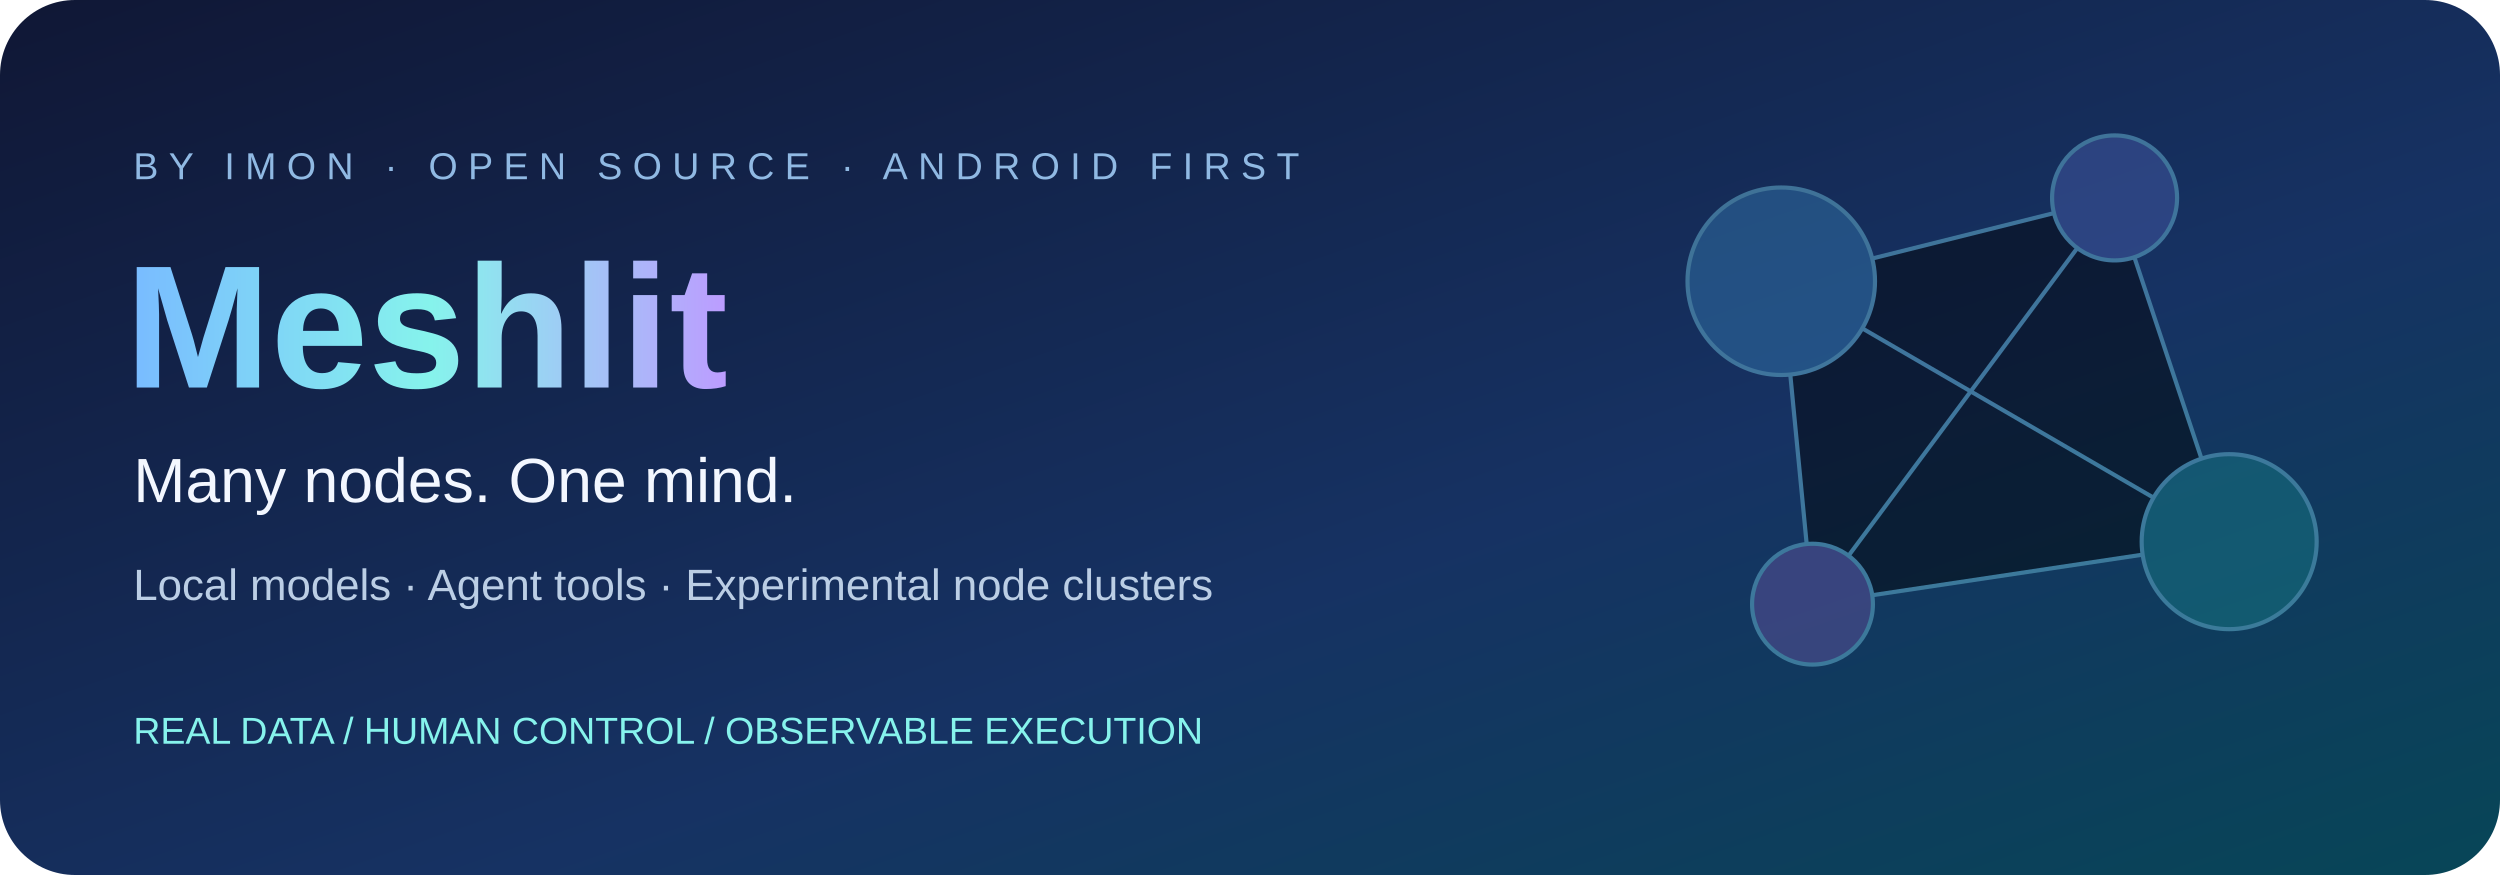
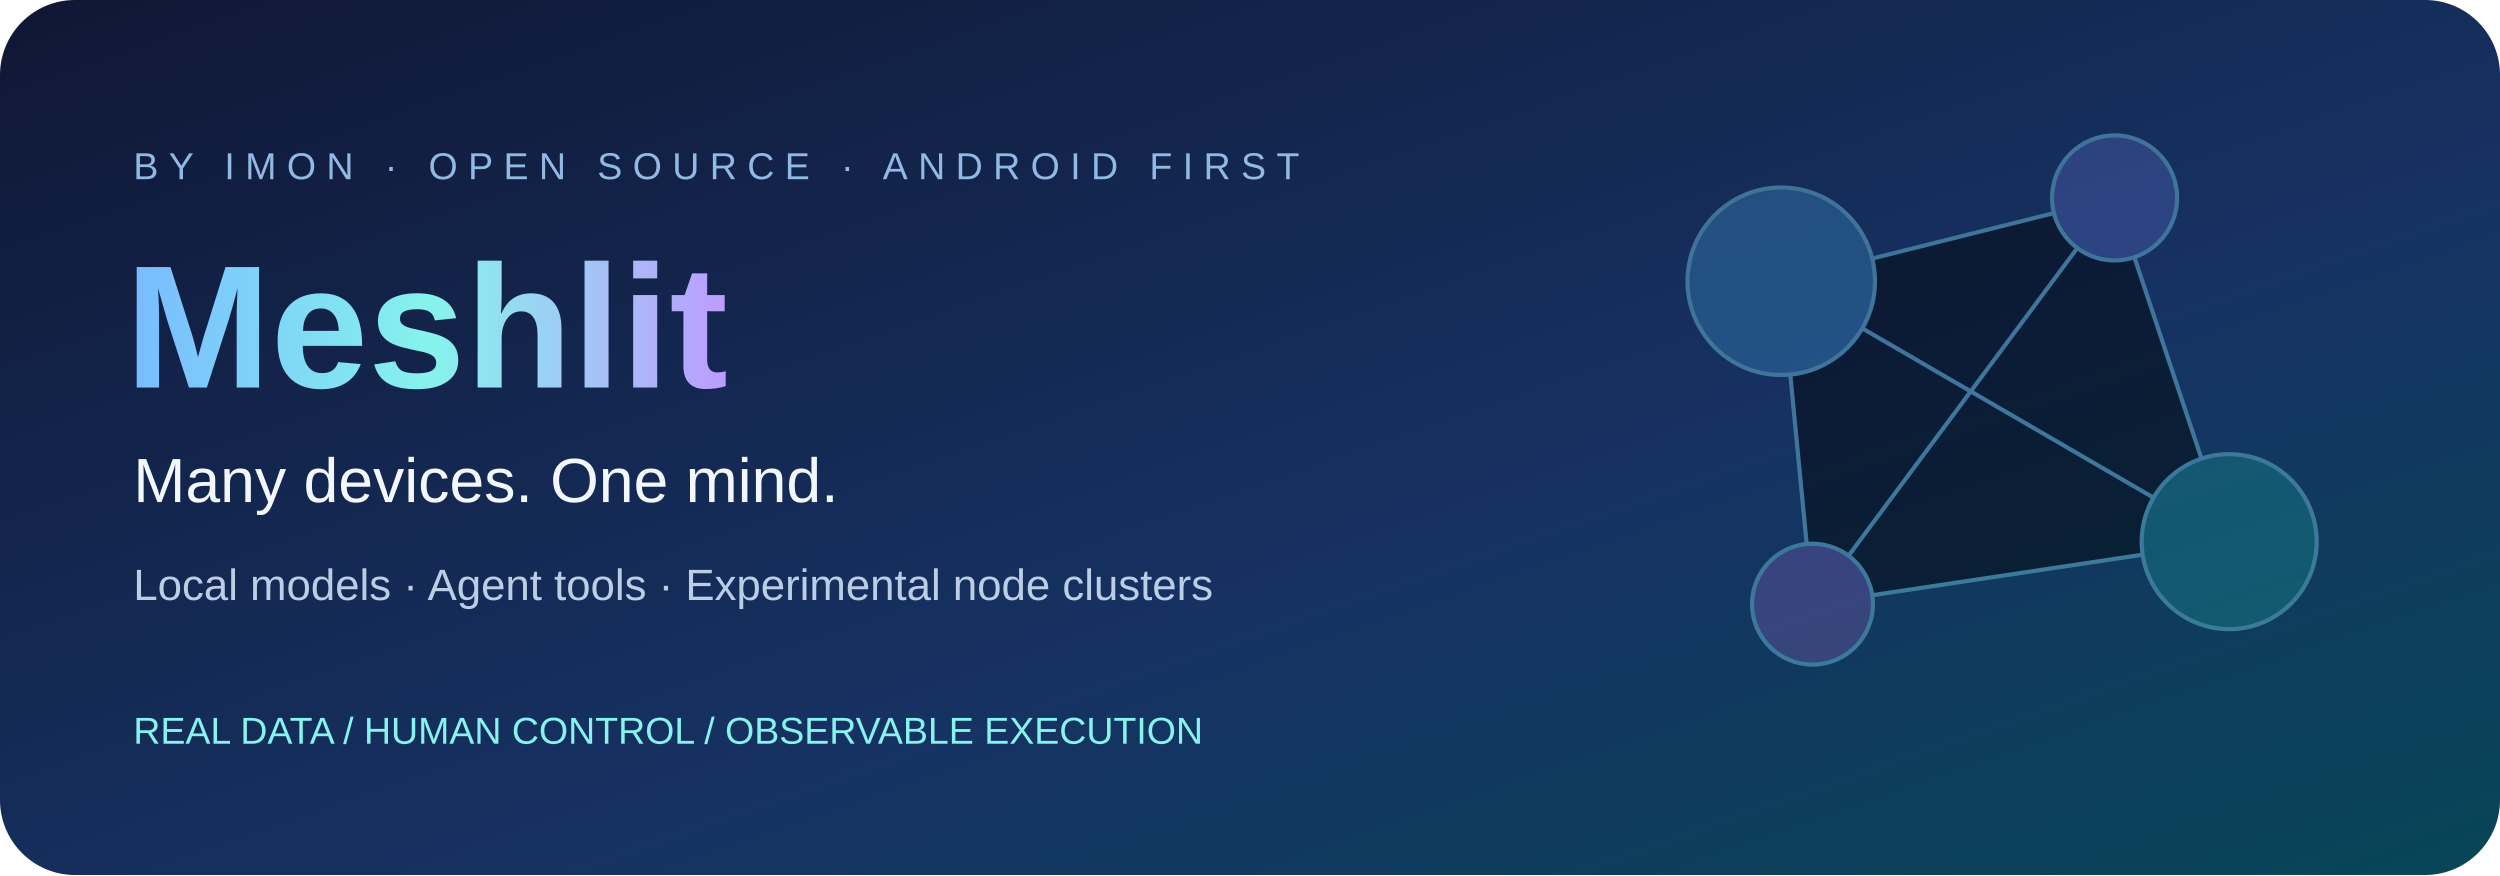
<svg xmlns="http://www.w3.org/2000/svg" width="1200" height="420" viewBox="0 0 1200 420" role="img" aria-labelledby="title desc">
  <defs>
    <linearGradient id="b" x2="1" y2="1">
      <stop stop-color="#101735" />
      <stop offset=".6" stop-color="#163263" />
      <stop offset="1" stop-color="#074657" />
    </linearGradient>
    <linearGradient id="a">
      <stop stop-color="#79bcff" />
      <stop offset=".5" stop-color="#86f3ec" />
      <stop offset="1" stop-color="#bc9cff" />
    </linearGradient>
  </defs>
  <rect width="1200" height="420" rx="36" fill="url(#b)" />
  <g stroke="#71c8e4" stroke-width="2" opacity=".45">
    <path d="M855 135L1015 95L1070 260L870 290Z M855 135L1070 260 M1015 95L870 290" />
    <circle cx="855" cy="135" r="45" fill="#327bb1" />
    <circle cx="1015" cy="95" r="30" fill="#485eaa" />
    <circle cx="1070" cy="260" r="42" fill="#167f87" />
    <circle cx="870" cy="290" r="29" fill="#6755a1" />
  </g>
  <g font-family="Arial,Helvetica,sans-serif">
    <text x="64" y="86" fill="#90b9e3" font-size="18" letter-spacing="5">BY IMON · OPEN SOURCE · ANDROID FIRST</text>
    <text x="60" y="186" fill="url(#a)" font-size="84" font-weight="700">Meshlit</text>
-     <text x="64" y="241" fill="#f3f7ff" font-size="30">Many nodes. One mind.</text>
+     <text x="64" y="241" fill="#f3f7ff" font-size="30">Many devices. One mind.</text>
    <text x="64" y="288" fill="#bbcee5" font-size="21">Local models · Agent tools · Experimental node clusters</text>
    <text x="64" y="357" fill="#86f3ec" font-size="18">REAL DATA   /   HUMAN CONTROL   /   OBSERVABLE EXECUTION</text>
  </g>
</svg>
